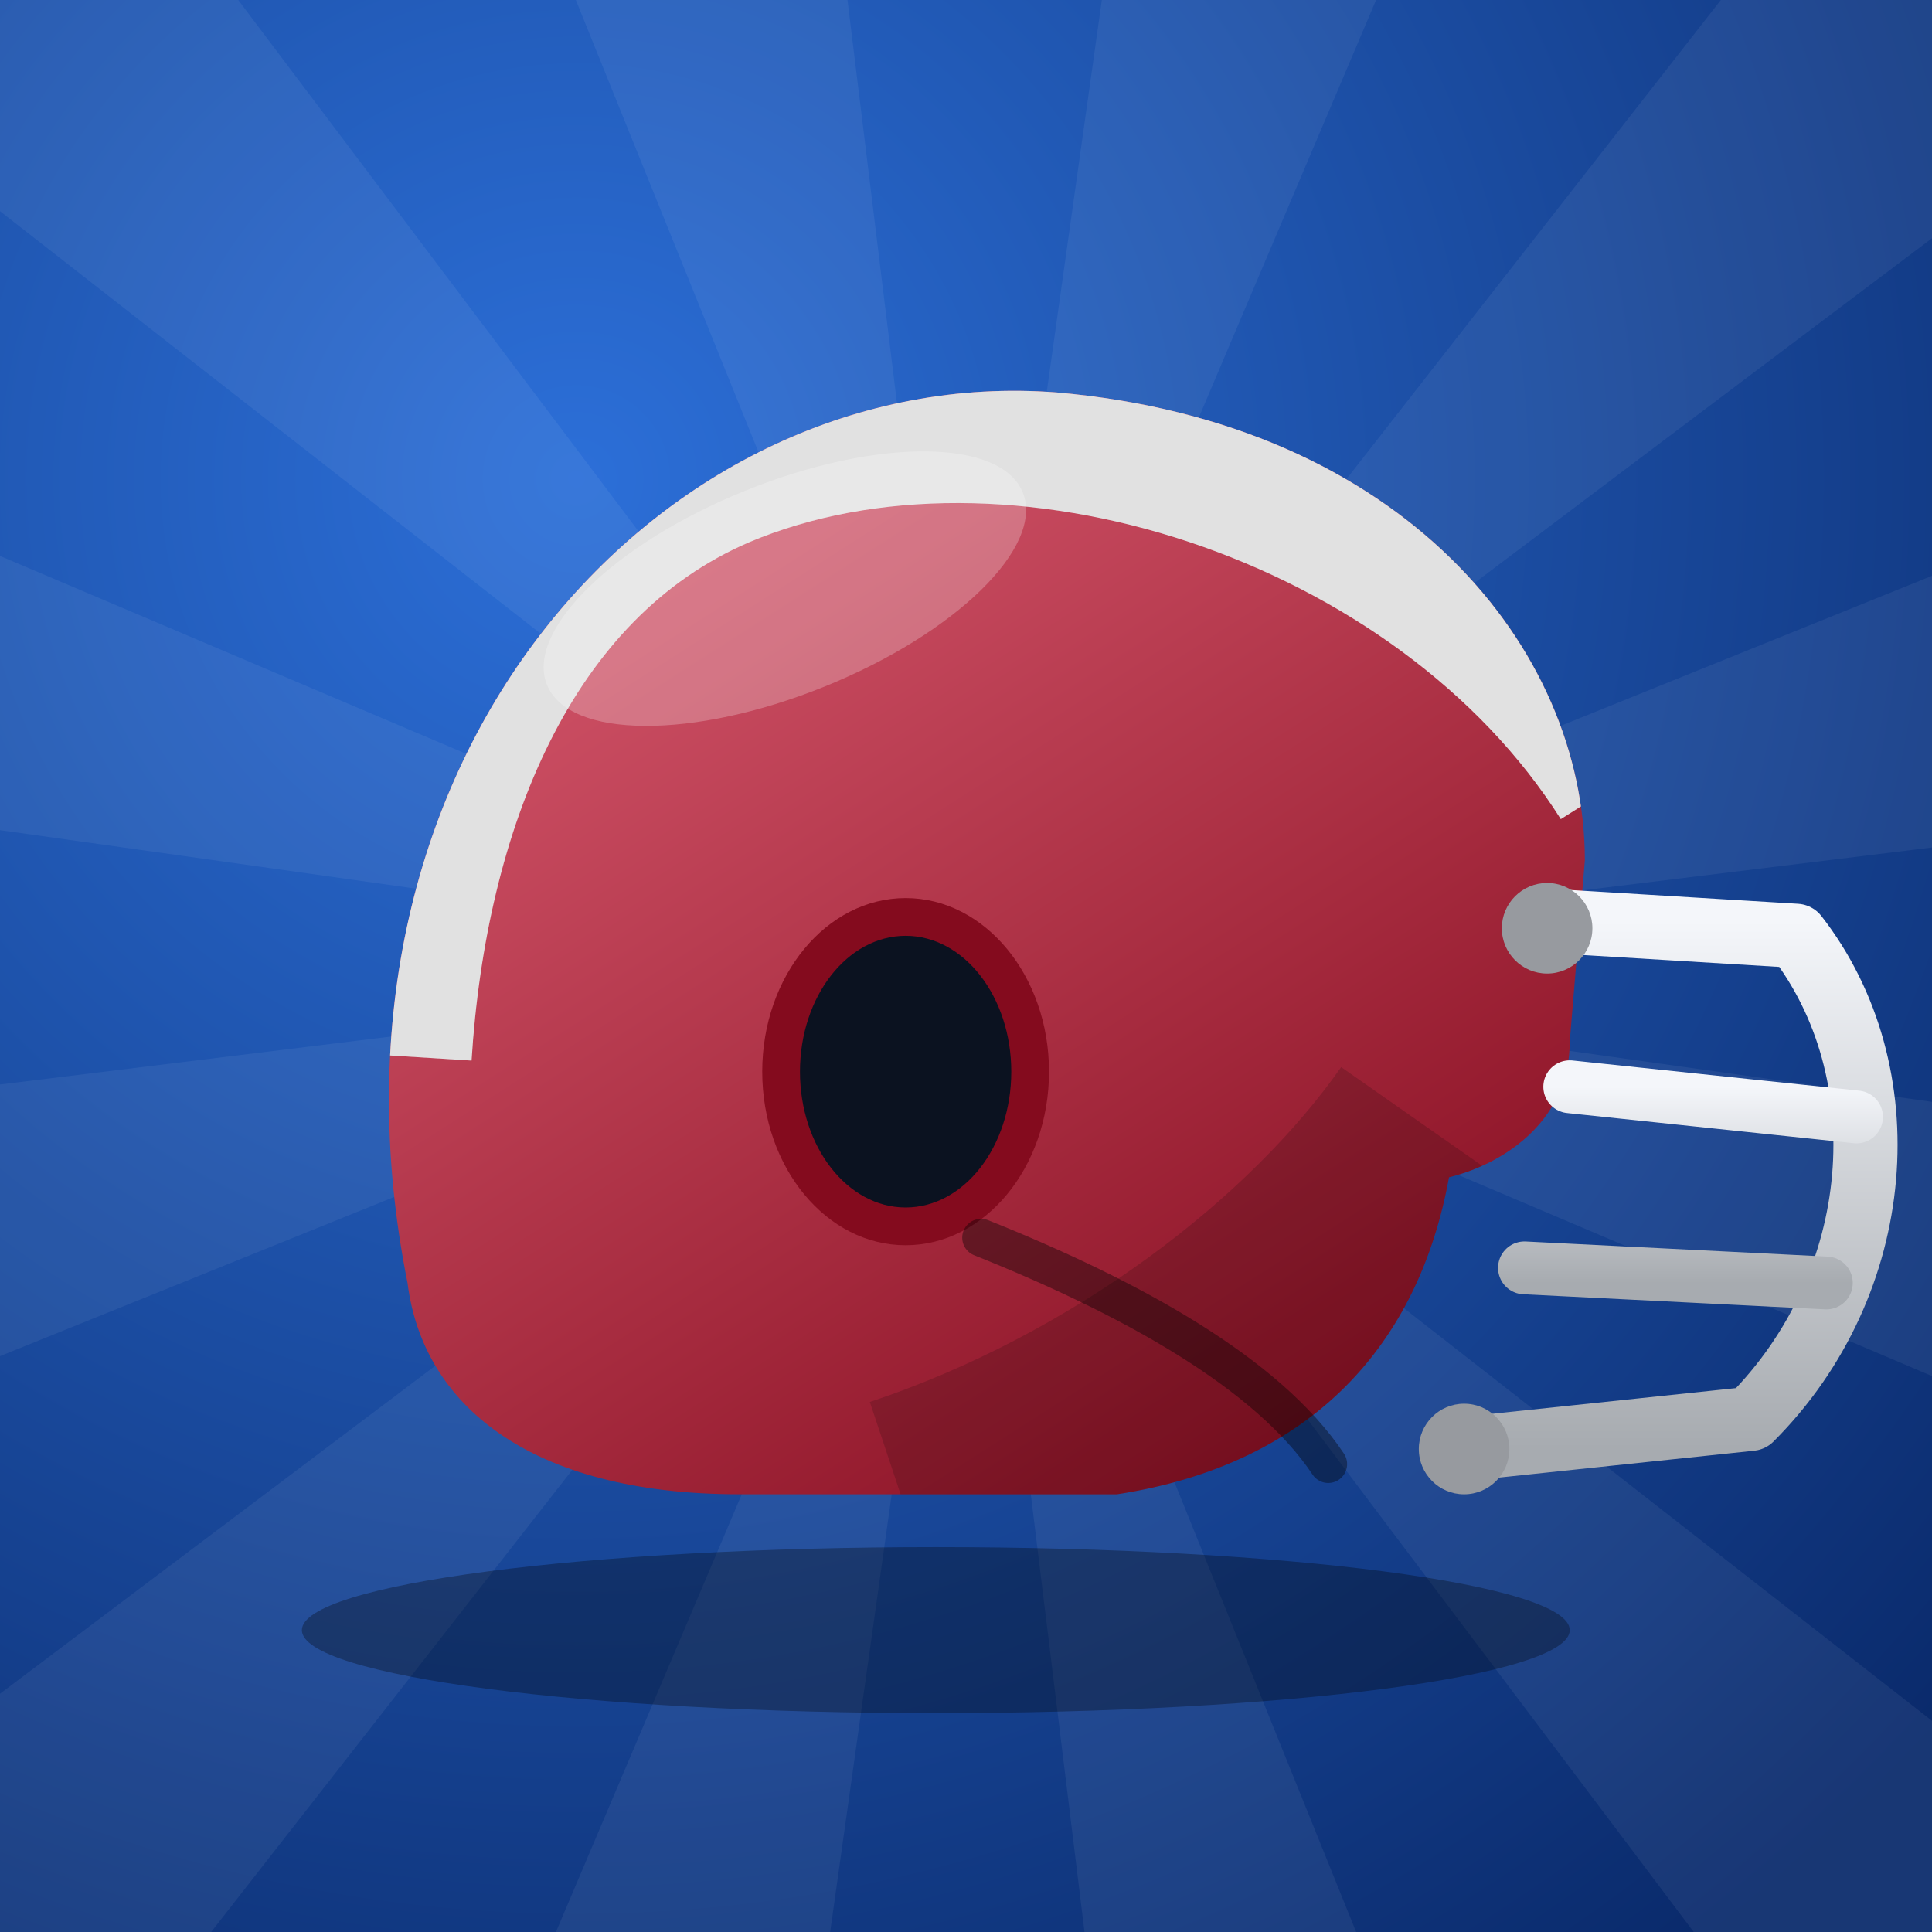
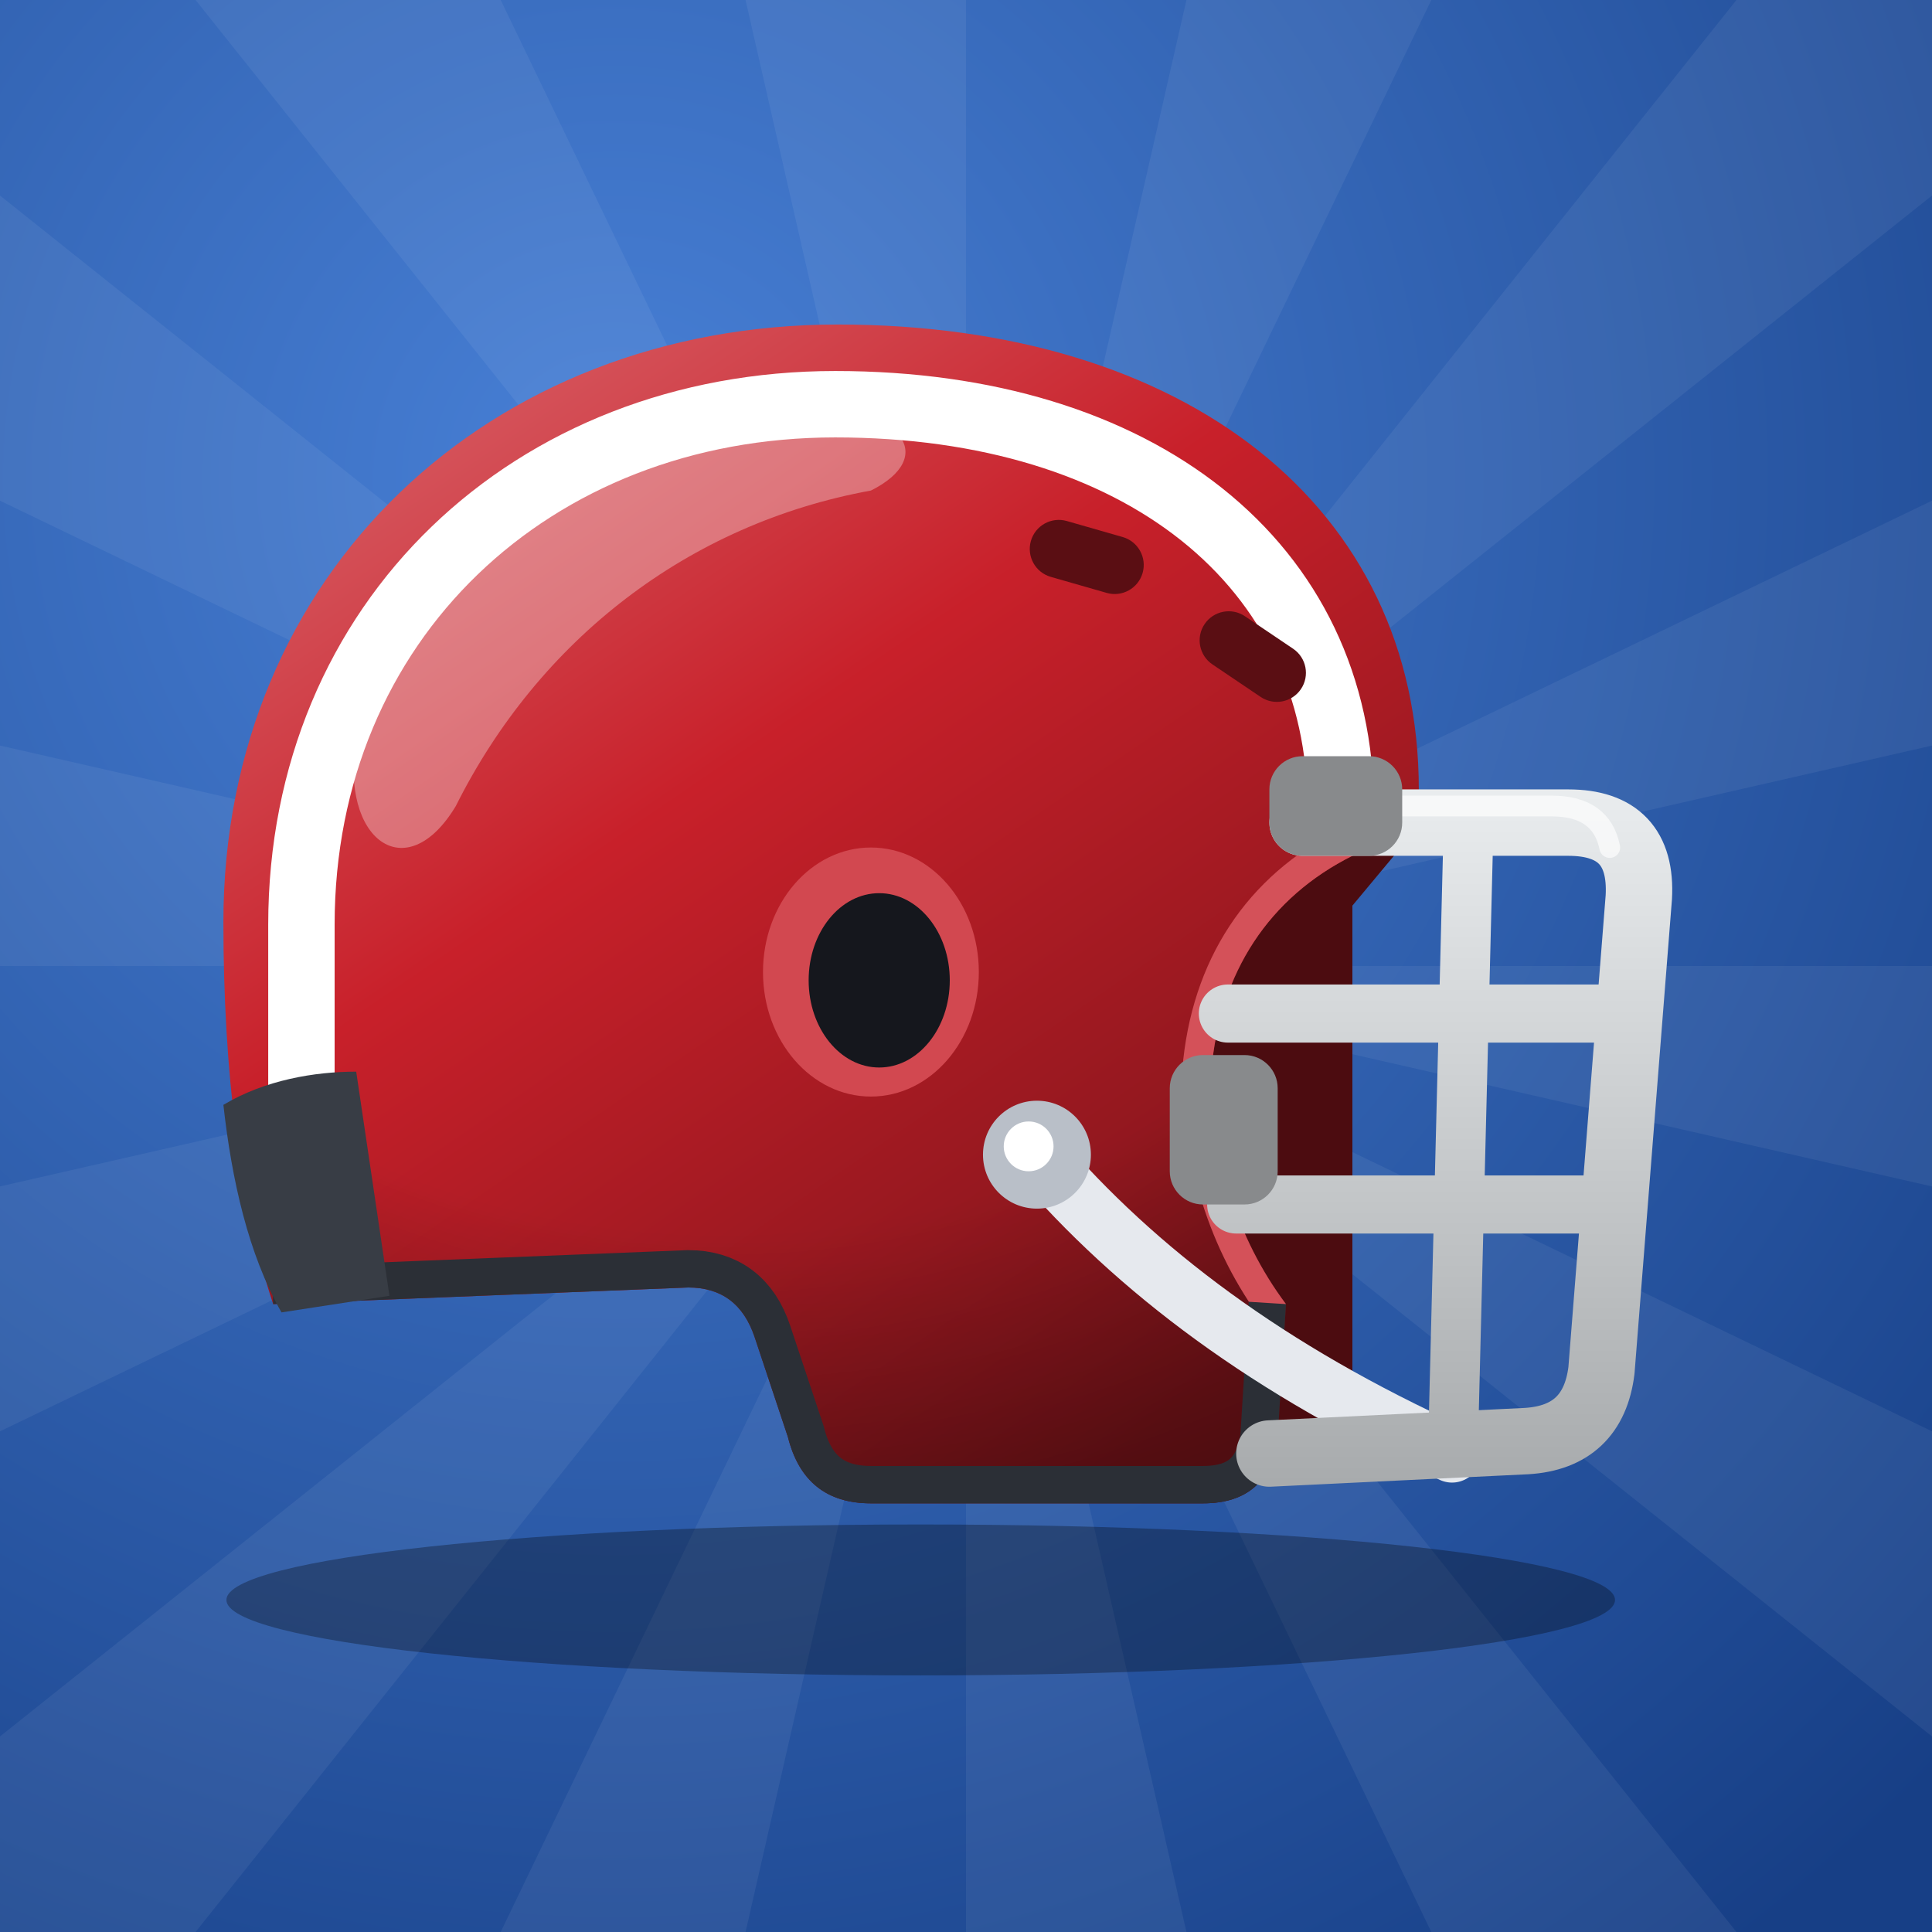
<svg xmlns="http://www.w3.org/2000/svg" viewBox="0 0 256 256" width="256" height="256">
  <defs>
-     <radialGradient id="bg" cx="0.3" cy="0.25" r="0.95">
-       <stop offset="0" stop-color="#2c6fd8" />
-       <stop offset="1" stop-color="#0a2a6b" />
+     <radialGradient id="bg" cx="0.32" cy="0.25" r="0.95">
+       <stop offset="0" stop-color="#4880d6" />
+       <stop offset="1" stop-color="#173f86" />
    </radialGradient>
-     <linearGradient id="hs" x1="0.15" y1="0" x2="0.85" y2="1">
-       <stop offset="0" stop-color="#da5c71" />
-       <stop offset="1" stop-color="#840b1e" />
+     <linearGradient id="sh" x1="0" y1="0" x2="0.7" y2="1">
+       <stop offset="0" stop-color="#db6c72" />
+       <stop offset="0.45" stop-color="#c8202a" />
+       <stop offset="1" stop-color="#781319" />
    </linearGradient>
-     <linearGradient id="mk" x1="0" y1="0" x2="0" y2="1">
-       <stop offset="0" stop-color="#f4f6fa" />
-       <stop offset="1" stop-color="#a7abb0" />
+     <clipPath id="cp">
+       <path d="M186 106C186 72 158 50 116 50C74 50 42 80 42 122C42 140 44 156 48 168L98 166Q104 166 106 172L110 184Q112 192 120 192L160 192Q168 192 169 184L170 168C164 160 161 150 161 140C162 128 168 119 178 114L184 112Q186 110 186 106Z" />
+     </clipPath>
+     <radialGradient id="sd" cx="0.36" cy="0.3" r="0.72">
+       <stop offset="0" stop-color="#000" stop-opacity="0" />
+       <stop offset="0.62" stop-color="#000" stop-opacity="0" />
+       <stop offset="1" stop-color="#000" stop-opacity=".38" />
+     </radialGradient>
+     <linearGradient id="mk" gradientUnits="userSpaceOnUse" x1="0" y1="104" x2="0" y2="196">
+       <stop offset="0" stop-color="#ebeef0" />
+       <stop offset="1" stop-color="#a3a6a8" />
    </linearGradient>
-     <clipPath id="shell">
-       <path d="M54 170C40 100 88 48 140 52C186 56 210 86 210 114L208 138C208 148 200 154 192 156C188 178 174 194 148 198L98 198C70 198 56 186 54 170Z" />
-     </clipPath>
  </defs>
  <rect width="256" height="256" fill="url(#bg)" />
-   <path d="M128 128 L524.1 183.7 L496.2 284.3ZM128 128 L443.2 374.3 L368.7 447.5ZM128 128 L277.8 498.9 L176.7 525.0ZM128 128 L72.3 524.1 L-28.3 496.2ZM128 128 L-118.3 443.2 L-191.5 368.7ZM128 128 L-242.9 277.8 L-269.0 176.7ZM128 128 L-268.1 72.3 L-240.2 -28.3ZM128 128 L-187.2 -118.3 L-112.7 -191.5ZM128 128 L-21.8 -242.9 L79.3 -269.0ZM128 128 L183.7 -268.1 L284.3 -240.2ZM128 128 L374.3 -187.2 L447.5 -112.7ZM128 128 L498.9 -21.8 L525.0 79.3Z" fill="#fff" fill-opacity="0.06" />
-   <ellipse cx="124" cy="216" rx="84" ry="11" fill="#000" fill-opacity=".30" />
-   <path d="M54 170C40 100 88 48 140 52C186 56 210 86 210 114L208 138C208 148 200 154 192 156C188 178 174 194 148 198L98 198C70 198 56 186 54 170Z" fill="url(#hs)" />
-   <g clip-path="url(#shell)">
-     <path d="M214 104C190 66 134 48 96 64C68 76 56 108 54 140" fill="none" stroke="#ffffff" stroke-width="17" />
-     <path d="M214 104C190 66 134 48 96 64C68 76 56 108 54 140" fill="none" stroke="#000" stroke-opacity=".12" stroke-width="17" stroke-dasharray="0 0" />
-     <path d="M120 200C150 190 176 170 190 150" fill="none" stroke="#000" stroke-opacity=".16" stroke-width="30" />
+   <path d="M128 128 L528.0 128.0 L518.0 217.0ZM128 128 L488.4 301.6 L440.7 377.4ZM128 128 L377.4 440.7 L301.6 488.4ZM128 128 L217.0 518.0 L128.0 528.0ZM128 128 L39.0 518.0 L-45.6 488.4ZM128 128 L-121.4 440.7 L-184.7 377.4ZM128 128 L-232.4 301.6 L-262.0 217.0ZM128 128 L-272.0 128.0 L-262.0 39.0ZM128 128 L-232.4 -45.6 L-184.7 -121.4ZM128 128 L-121.4 -184.7 L-45.6 -232.4ZM128 128 L39.0 -262.0 L128.0 -272.0ZM128 128 L217.0 -262.0 L301.6 -232.4ZM128 128 L377.4 -184.7 L440.7 -121.4ZM128 128 L488.4 -45.6 L518.0 39.0Z" fill="#fff" fill-opacity="0.06" />
+   <ellipse cx="122" cy="212" rx="92" ry="10" fill="#000" fill-opacity="0.3" />
+   <g transform="translate(122 120) scale(1.1) translate(-126 -120)">
+     <path d="M188 108L172 116C162 124 158 138 160 152C162 164 168 172 168 184L178 184L178 120Z" fill="#4c0c10" />
+     <path d="M186 106C186 72 158 50 116 50C74 50 42 80 42 122C42 140 44 156 48 168L98 166Q104 166 106 172L110 184Q112 192 120 192L160 192Q168 192 169 184L170 168C164 160 161 150 161 140C162 128 168 119 178 114L184 112Q186 110 186 106Z" fill="url(#sh)" />
+     <g clip-path="url(#cp)">
+       <rect x="30" y="40" width="200" height="160" fill="url(#sd)" />
+       <path d="M51.4 162V122.3C51.4 85.7 79.2 59.6 115.7 59.6C152.3 59.6 176.6 78.8 176.6 108.3" fill="none" stroke="#ffffff" stroke-width="8" />
+       <path d="M184 112L178 114C168 119 162 128 161 140C161 150 164 160 170 168" fill="none" stroke="#d45159" stroke-width="7" />
+       <path d="M48 168L98 166Q104 166 106 172L110 184Q112 192 120 192L160 192Q168 192 169 184L170 168" fill="none" stroke="#2b2f36" stroke-width="9" />
+     </g>
+     <path d="M58 100C62 74 86 60 112 60C124 60 128 66 120 70C98 74 80 88 70 108C64 118 56 112 58 100Z" fill="#fff" fill-opacity=".32" />
+     <rect x="139" y="74.5" width="14" height="7" rx="3.5" transform="rotate(16 146 78)" fill="#5a0e13" />
+     <rect x="159" y="86.5" width="14" height="7" rx="3.5" transform="rotate(34 166 90)" fill="#5a0e13" />
+     <path d="M42 144C47 141 53 140 58 140L62 167L49 169C45 162 43 153 42 144Z" fill="#383d45" />
+     <ellipse cx="120" cy="128" rx="13" ry="15" fill="#d24850" />
+     <ellipse cx="121" cy="129" rx="8.5" ry="10.5" fill="#15171d" />
+     <path d="M140 150C152 164 168 176 190 186" fill="none" stroke="#e6e9ee" stroke-width="7" stroke-linecap="round" />
+     <circle cx="140" cy="150" r="6.5" fill="#b9bfc8" />
+     <circle cx="139" cy="149" r="3" fill="#fff" />
+     <path d="M172 110H204Q213 110 212.5 119L208 176Q207 184 199 184.5L168 186" fill="none" stroke="url(#mk)" stroke-width="8" stroke-linecap="round" stroke-linejoin="round" />
+     <path d="M163 133H211" fill="none" stroke="url(#mk)" stroke-width="7" stroke-linecap="round" stroke-linejoin="round" />
+     <path d="M164 156H209.5" fill="none" stroke="url(#mk)" stroke-width="7" stroke-linecap="round" stroke-linejoin="round" />
+     <path d="M192 110L190.2 182" fill="none" stroke="url(#mk)" stroke-width="6" stroke-linecap="round" stroke-linejoin="round" />
+     <path d="M178 108H202Q208 108 209 113" fill="none" stroke="#fff" stroke-opacity=".65" stroke-width="2.5" stroke-linecap="round" />
+     <rect x="168" y="102" width="16" height="12" rx="4" fill="#888a8c" />
+     <rect x="156" y="138" width="13" height="18" rx="4" fill="#888a8c" />
  </g>
-   <ellipse cx="104" cy="78" rx="34" ry="14" transform="rotate(-22 104 78)" fill="#fff" fill-opacity=".24" />
-   <ellipse cx="120" cy="142" rx="19" ry="23" fill="#840b1e" />
-   <ellipse cx="120" cy="142" rx="14" ry="18" fill="#0B1220" />
-   <path d="M205 122L238 124C252 142 250 170 232 188L194 192" fill="none" stroke="url(#mk)" stroke-width="8.5" stroke-linecap="round" stroke-linejoin="round" />
-   <path d="M208 144L246 148M202 168L242 170" fill="none" stroke="url(#mk)" stroke-width="7" stroke-linecap="round" />
-   <circle cx="205" cy="123" r="6" fill="#979a9f" />
-   <circle cx="194" cy="192" r="6" fill="#979a9f" />
-   <path d="M130 164C150 172 168 182 176 194" fill="none" stroke="#000" stroke-opacity=".38" stroke-width="5" stroke-linecap="round" />
</svg>
